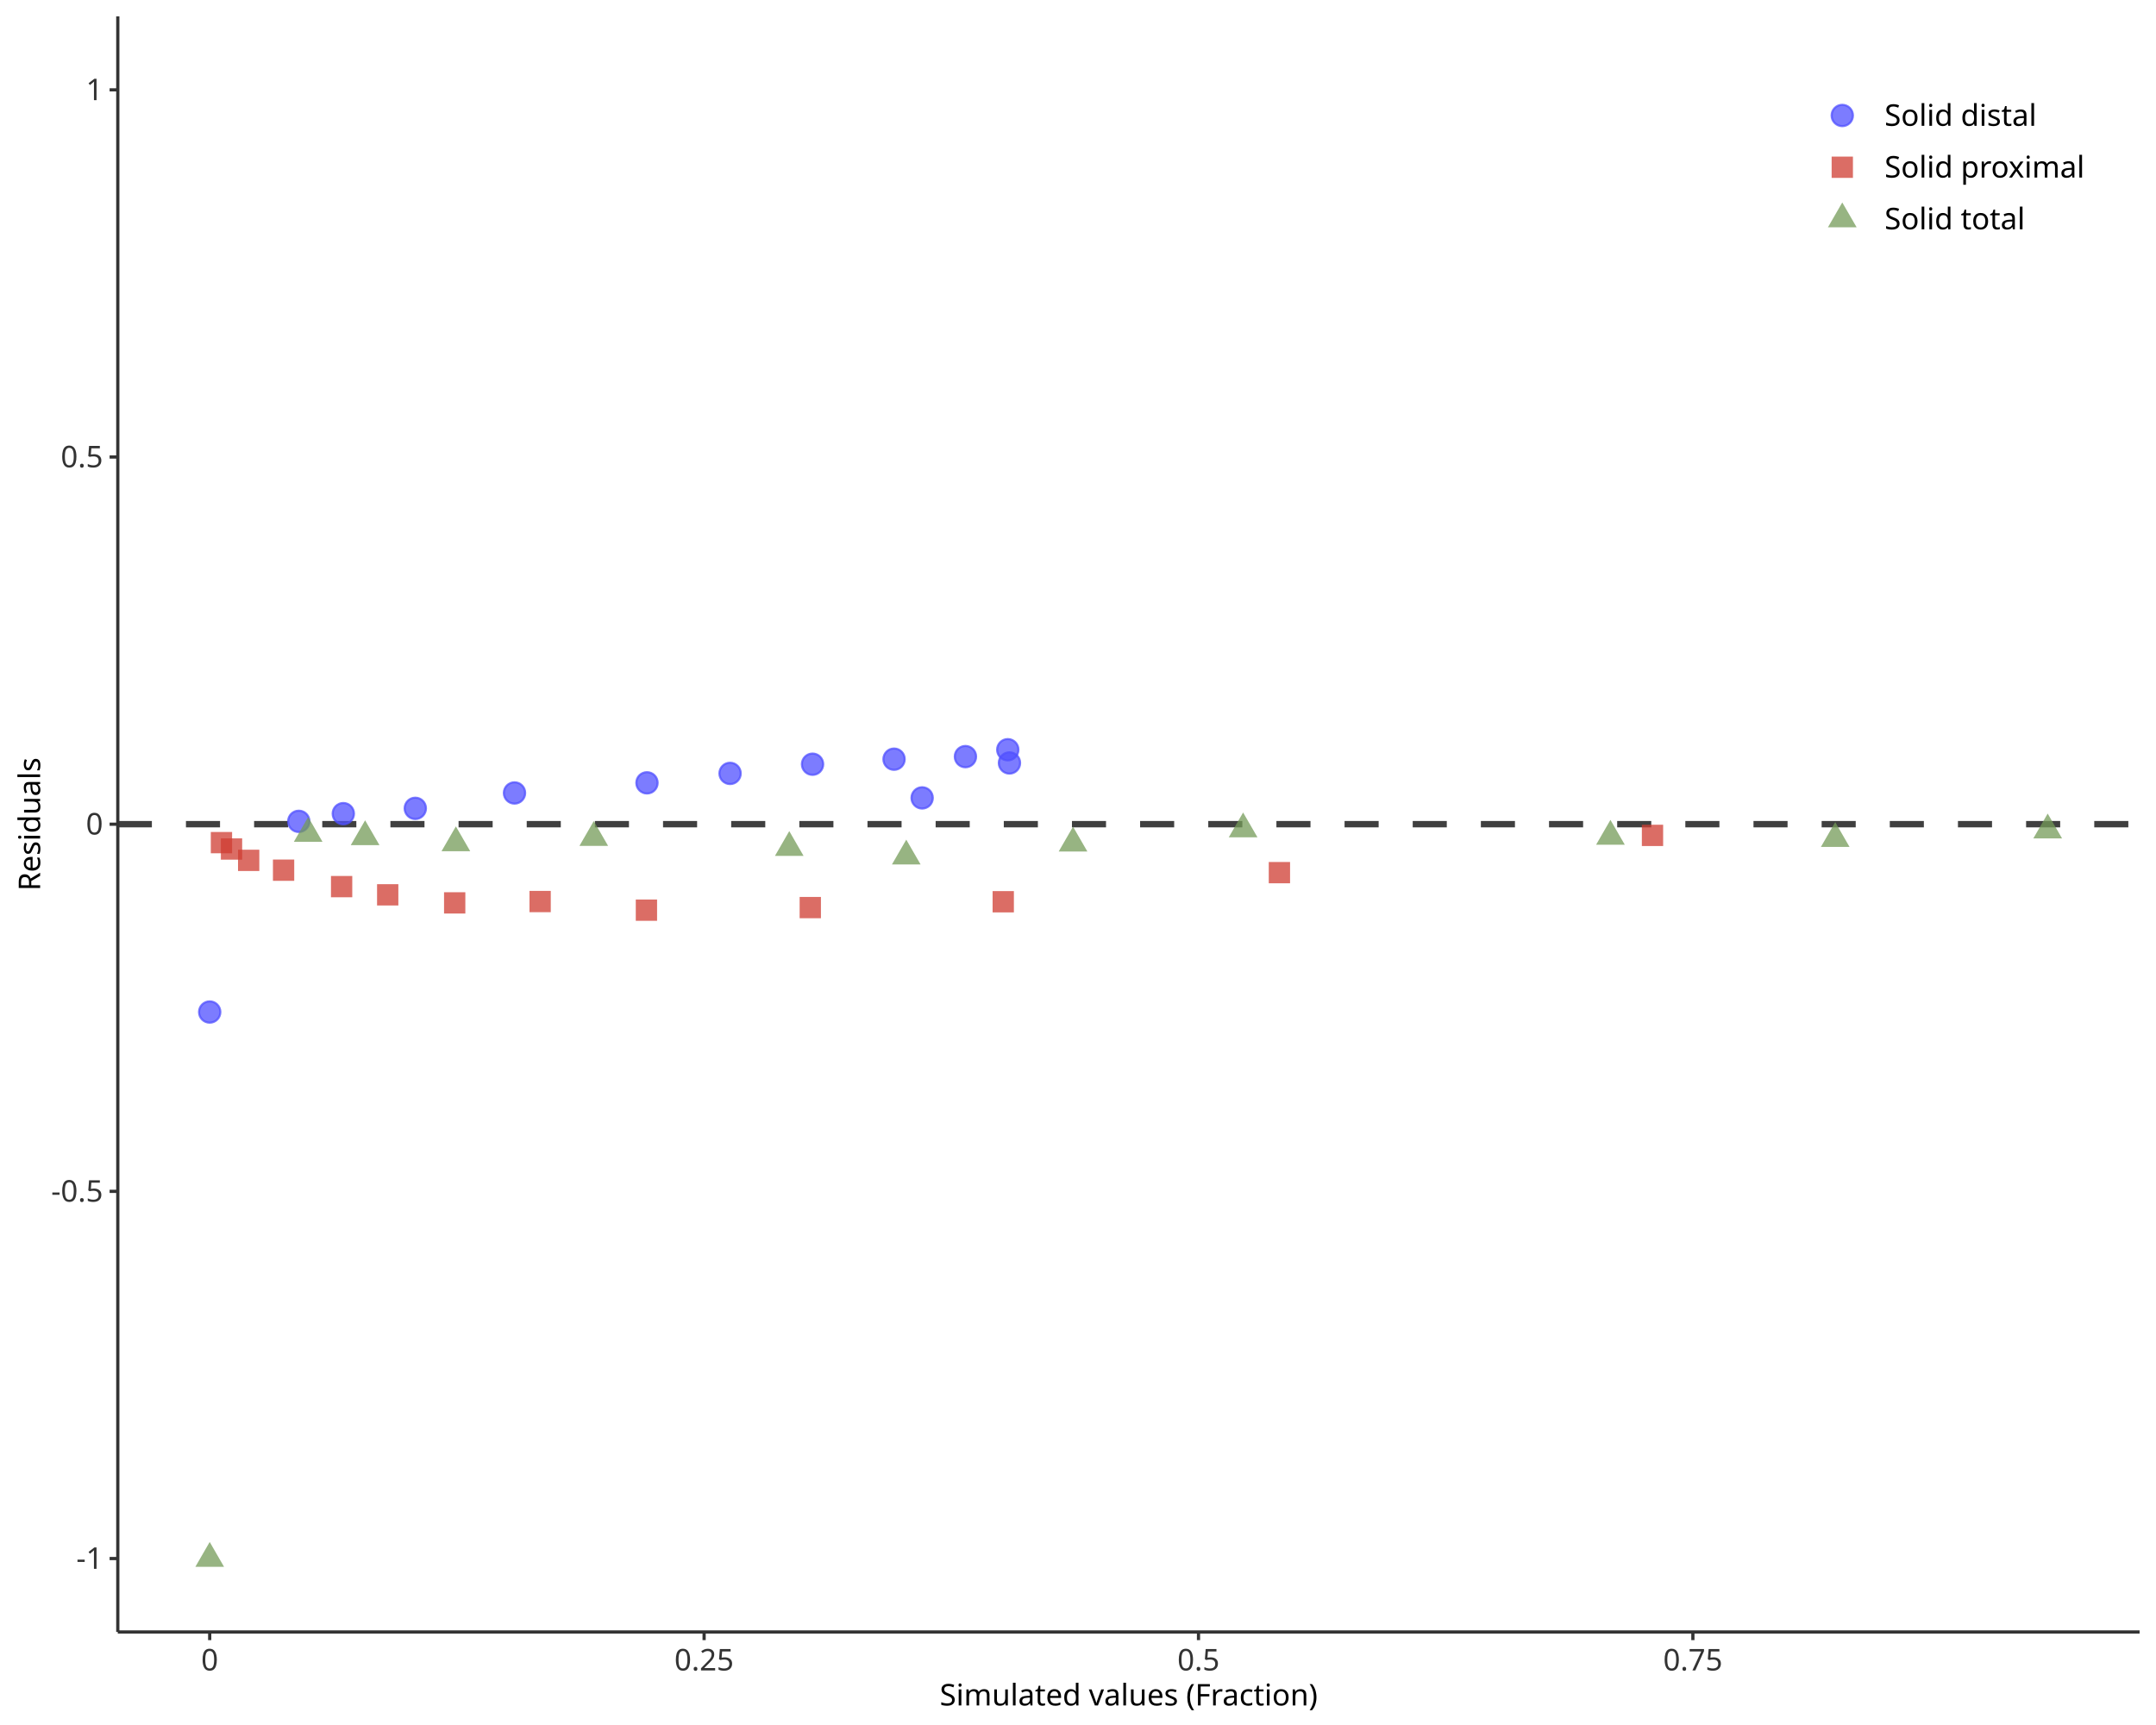
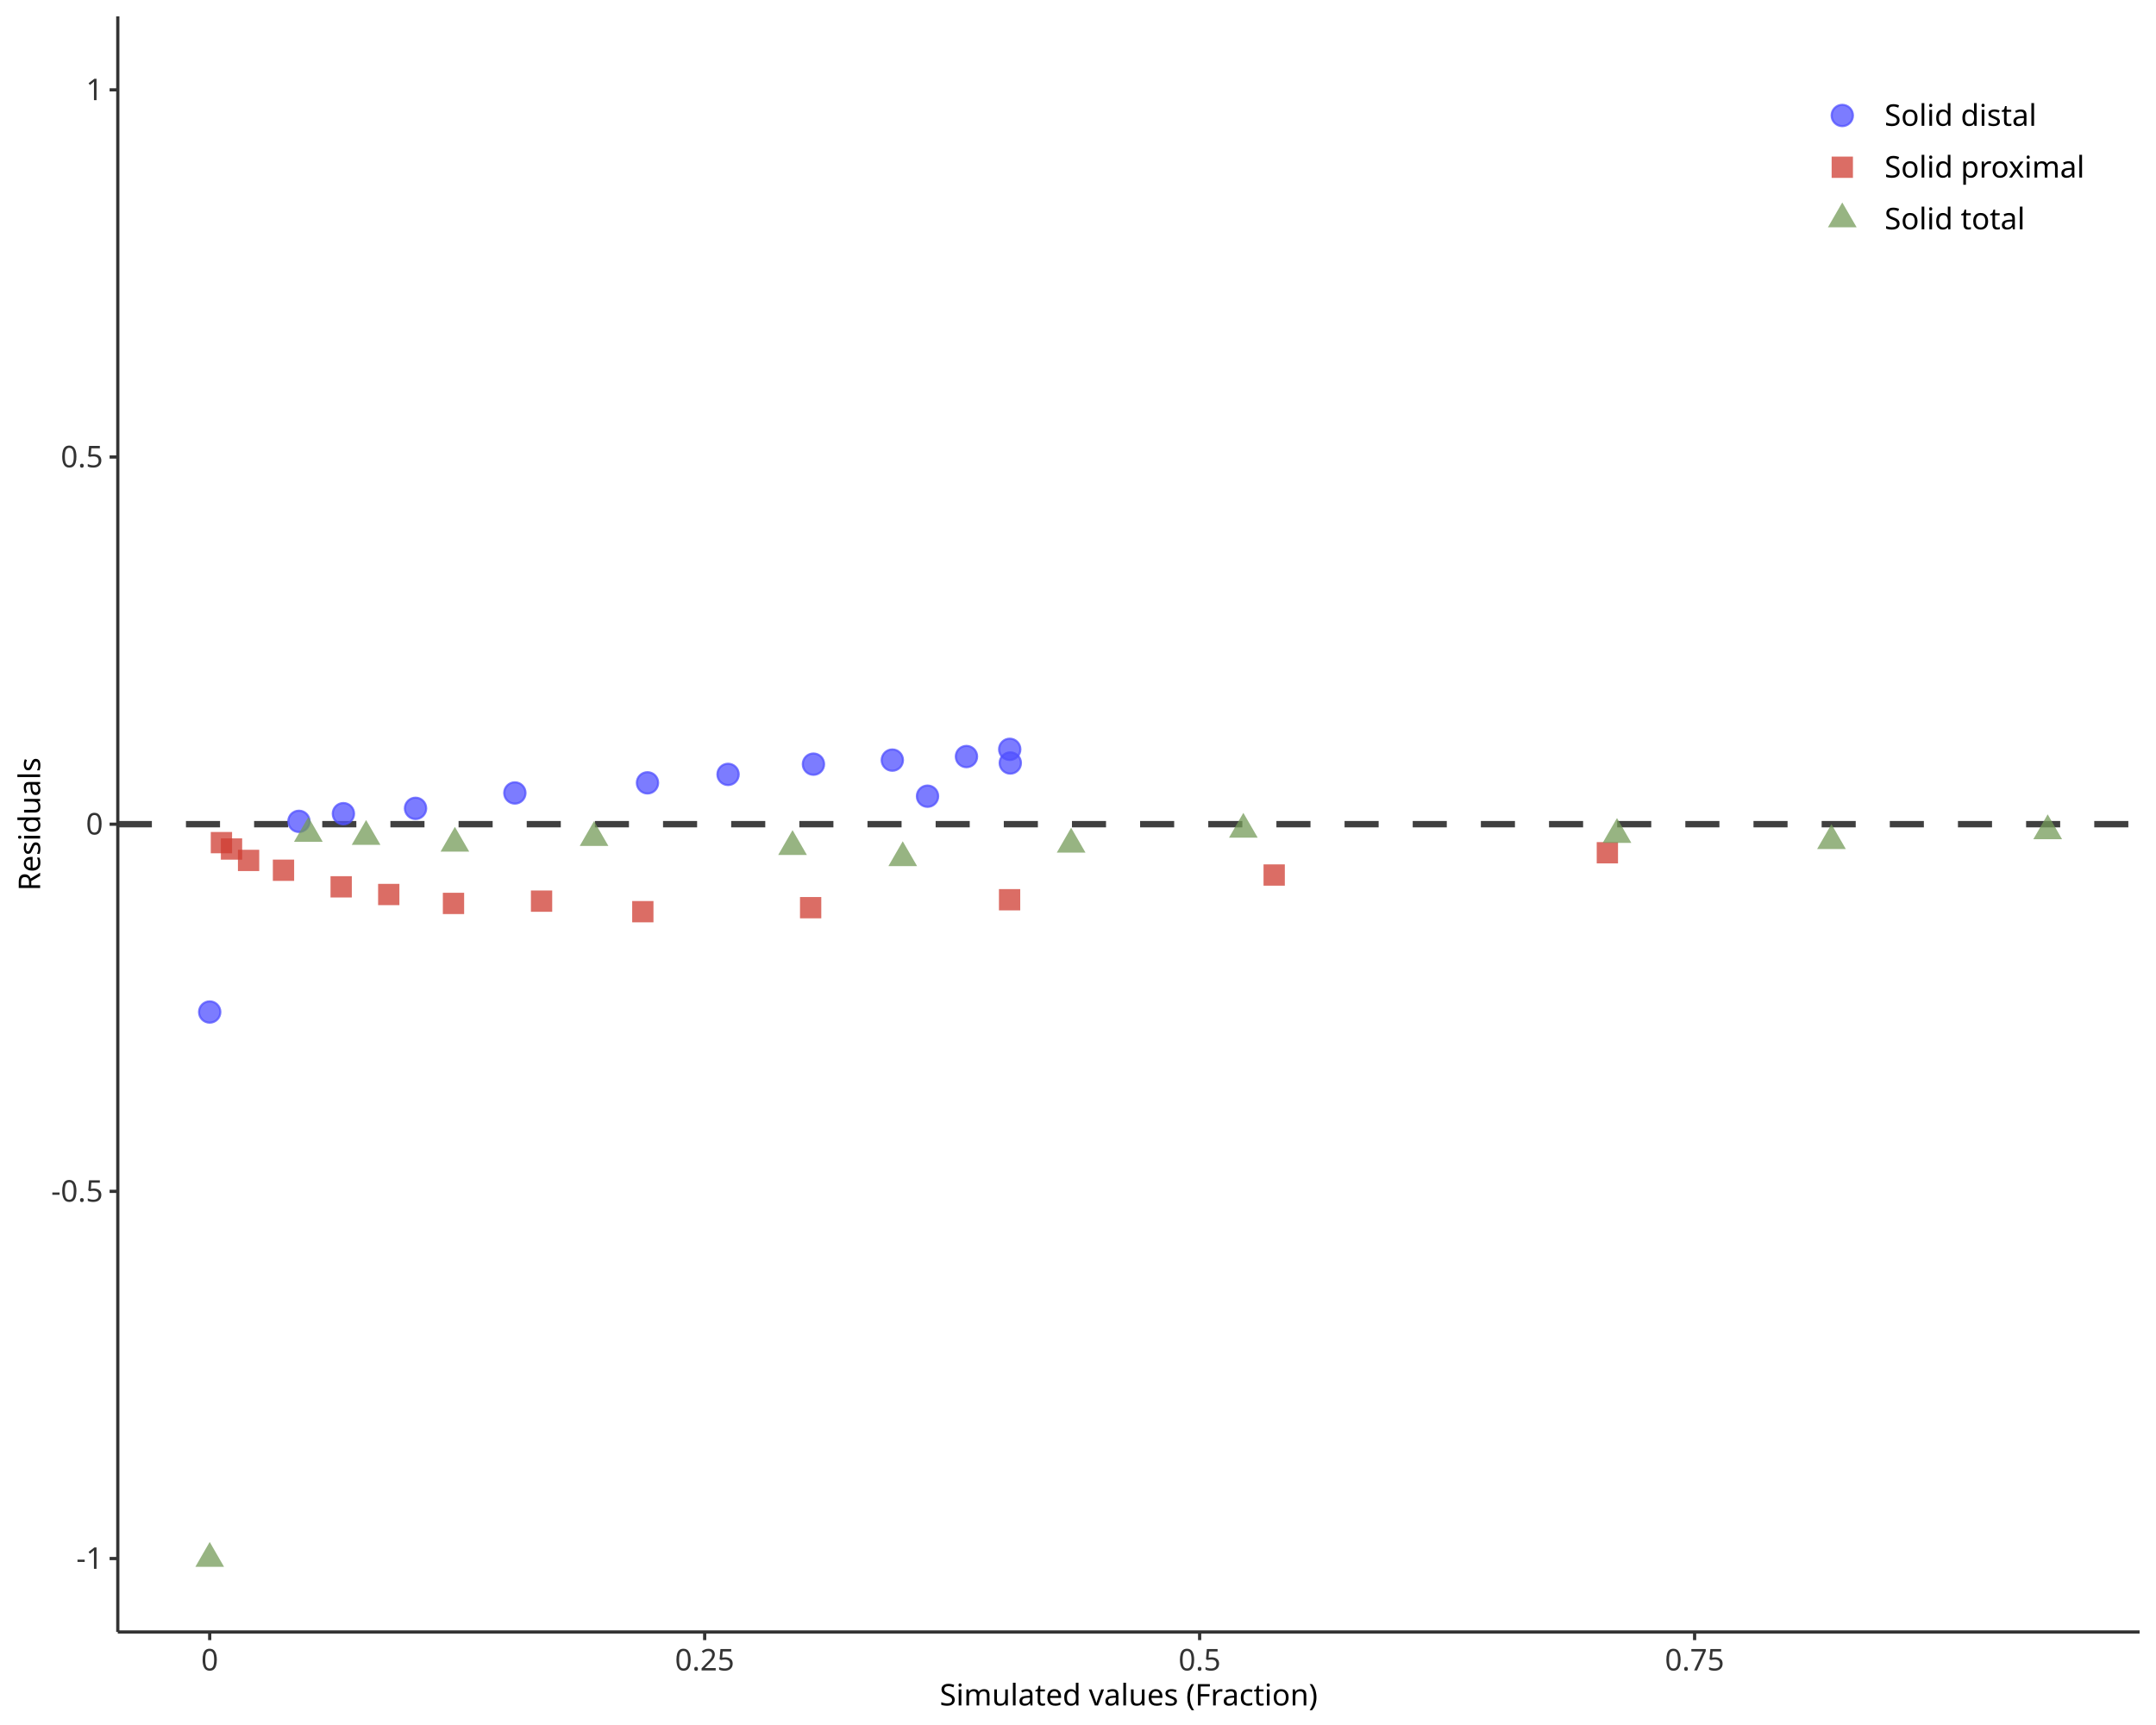
<svg xmlns="http://www.w3.org/2000/svg" class="svglite" data-engine-version="2.0" width="720.00pt" height="576.00pt" viewBox="0 0 720.00 576.00">
  <defs>
    <style type="text/css">
    .svglite line, .svglite polyline, .svglite polygon, .svglite path, .svglite rect, .svglite circle {
      fill: none;
      stroke: #000000;
      stroke-linecap: round;
      stroke-linejoin: round;
      stroke-miterlimit: 10.00;
    }
  </style>
  </defs>
  <rect width="100%" height="100%" style="stroke: none; fill: #FFFFFF;" />
  <defs>
    <clipPath id="cpMC4wMHw3MjAuMDB8MC4wMHw1NzYuMDA=">
      <rect x="0.00" y="0.00" width="720.00" height="576.00" />
    </clipPath>
  </defs>
  <g clip-path="url(#cpMC4wMHw3MjAuMDB8MC4wMHw1NzYuMDA=)">
    <rect x="0.00" y="0.00" width="720.00" height="576.00" style="stroke-width: 1.07; stroke: none; fill: #FFFFFF;" />
  </g>
  <defs>
    <clipPath id="cpMzkuMzR8NzE0LjUyfDUuNDh8NTQ0Ljkz">
      <rect x="39.34" y="5.48" width="675.18" height="539.45" />
    </clipPath>
  </defs>
  <g clip-path="url(#cpMzkuMzR8NzE0LjUyfDUuNDh8NTQ0Ljkz)">
    <rect x="39.34" y="5.48" width="675.18" height="539.45" style="stroke-width: 1.07; stroke: none; fill: #FFFFFF;" />
  </g>
  <g clip-path="url(#cpMC4wMHw3MjAuMDB8MC4wMHw1NzYuMDA=)">
</g>
  <g clip-path="url(#cpMzkuMzR8NzE0LjUyfDUuNDh8NTQ0Ljkz)">
</g>
  <g clip-path="url(#cpMC4wMHw3MjAuMDB8MC4wMHw1NzYuMDA=)">
</g>
  <g clip-path="url(#cpMzkuMzR8NzE0LjUyfDUuNDh8NTQ0Ljkz)">
</g>
  <g clip-path="url(#cpMC4wMHw3MjAuMDB8MC4wMHw1NzYuMDA=)">
</g>
  <g clip-path="url(#cpMzkuMzR8NzE0LjUyfDUuNDh8NTQ0Ljkz)">
</g>
  <g clip-path="url(#cpMC4wMHw3MjAuMDB8MC4wMHw1NzYuMDA=)">
</g>
  <g clip-path="url(#cpMzkuMzR8NzE0LjUyfDUuNDh8NTQ0Ljkz)">
</g>
  <g clip-path="url(#cpMC4wMHw3MjAuMDB8MC4wMHw1NzYuMDA=)">
</g>
  <g clip-path="url(#cpMzkuMzR8NzE0LjUyfDUuNDh8NTQ0Ljkz)">
</g>
  <g clip-path="url(#cpMC4wMHw3MjAuMDB8MC4wMHw1NzYuMDA=)">
</g>
  <g clip-path="url(#cpMzkuMzR8NzE0LjUyfDUuNDh8NTQ0Ljkz)">
</g>
  <g clip-path="url(#cpMC4wMHw3MjAuMDB8MC4wMHw1NzYuMDA=)">
</g>
  <g clip-path="url(#cpMzkuMzR8NzE0LjUyfDUuNDh8NTQ0Ljkz)">
</g>
  <g clip-path="url(#cpMC4wMHw3MjAuMDB8MC4wMHw1NzYuMDA=)">
</g>
  <g clip-path="url(#cpMzkuMzR8NzE0LjUyfDUuNDh8NTQ0Ljkz)">
</g>
  <g clip-path="url(#cpMC4wMHw3MjAuMDB8MC4wMHw1NzYuMDA=)">
</g>
  <g clip-path="url(#cpMzkuMzR8NzE0LjUyfDUuNDh8NTQ0Ljkz)">
</g>
  <g clip-path="url(#cpMC4wMHw3MjAuMDB8MC4wMHw1NzYuMDA=)">
</g>
  <g clip-path="url(#cpMzkuMzR8NzE0LjUyfDUuNDh8NTQ0Ljkz)">
</g>
  <g clip-path="url(#cpMC4wMHw3MjAuMDB8MC4wMHw1NzYuMDA=)">
</g>
  <g clip-path="url(#cpMzkuMzR8NzE0LjUyfDUuNDh8NTQ0Ljkz)">
</g>
  <g clip-path="url(#cpMC4wMHw3MjAuMDB8MC4wMHw1NzYuMDA=)">
</g>
  <g clip-path="url(#cpMzkuMzR8NzE0LjUyfDUuNDh8NTQ0Ljkz)">
</g>
  <g clip-path="url(#cpMC4wMHw3MjAuMDB8MC4wMHw1NzYuMDA=)">
</g>
  <g clip-path="url(#cpMzkuMzR8NzE0LjUyfDUuNDh8NTQ0Ljkz)">
</g>
  <g clip-path="url(#cpMC4wMHw3MjAuMDB8MC4wMHw1NzYuMDA=)">
</g>
  <g clip-path="url(#cpMzkuMzR8NzE0LjUyfDUuNDh8NTQ0Ljkz)">
</g>
  <g clip-path="url(#cpMC4wMHw3MjAuMDB8MC4wMHw1NzYuMDA=)">
</g>
  <g clip-path="url(#cpMzkuMzR8NzE0LjUyfDUuNDh8NTQ0Ljkz)">
</g>
  <g clip-path="url(#cpMC4wMHw3MjAuMDB8MC4wMHw1NzYuMDA=)">
</g>
  <g clip-path="url(#cpMzkuMzR8NzE0LjUyfDUuNDh8NTQ0Ljkz)">
    <line x1="39.34" y1="275.21" x2="714.52" y2="275.21" style="stroke-width: 2.13; stroke: #000000; stroke-opacity: 0.75; stroke-dasharray: 11.38,11.38; stroke-linecap: butt;" />
    <circle cx="70.03" cy="337.93" r="3.56" style="stroke-width: 0.71; stroke: #5050FF; stroke-opacity: 0.75; fill: #5050FF; fill-opacity: 0.75;" />
-     <circle cx="307.95" cy="266.43" r="3.56" style="stroke-width: 0.71; stroke: #5050FF; stroke-opacity: 0.75; fill: #5050FF; fill-opacity: 0.75;" />
-     <circle cx="337.11" cy="254.76" r="3.56" style="stroke-width: 0.71; stroke: #5050FF; stroke-opacity: 0.75; fill: #5050FF; fill-opacity: 0.75;" />
-     <circle cx="336.55" cy="250.34" r="3.56" style="stroke-width: 0.71; stroke: #5050FF; stroke-opacity: 0.75; fill: #5050FF; fill-opacity: 0.75;" />
-     <circle cx="322.41" cy="252.64" r="3.56" style="stroke-width: 0.71; stroke: #5050FF; stroke-opacity: 0.75; fill: #5050FF; fill-opacity: 0.75;" />
-     <circle cx="298.57" cy="253.50" r="3.56" style="stroke-width: 0.71; stroke: #5050FF; stroke-opacity: 0.75; fill: #5050FF; fill-opacity: 0.75;" />
-     <circle cx="271.35" cy="255.18" r="3.56" style="stroke-width: 0.71; stroke: #5050FF; stroke-opacity: 0.75; fill: #5050FF; fill-opacity: 0.75;" />
-     <circle cx="243.81" cy="258.25" r="3.56" style="stroke-width: 0.71; stroke: #5050FF; stroke-opacity: 0.75; fill: #5050FF; fill-opacity: 0.75;" />
-     <circle cx="216.06" cy="261.40" r="3.56" style="stroke-width: 0.71; stroke: #5050FF; stroke-opacity: 0.75; fill: #5050FF; fill-opacity: 0.75;" />
-     <circle cx="171.82" cy="264.78" r="3.56" style="stroke-width: 0.71; stroke: #5050FF; stroke-opacity: 0.75; fill: #5050FF; fill-opacity: 0.75;" />
-     <circle cx="138.69" cy="269.92" r="3.56" style="stroke-width: 0.71; stroke: #5050FF; stroke-opacity: 0.75; fill: #5050FF; fill-opacity: 0.75;" />
-     <circle cx="114.65" cy="271.69" r="3.56" style="stroke-width: 0.71; stroke: #5050FF; stroke-opacity: 0.75; fill: #5050FF; fill-opacity: 0.75;" />
-     <circle cx="99.78" cy="274.26" r="3.56" style="stroke-width: 0.71; stroke: #5050FF; stroke-opacity: 0.75; fill: #5050FF; fill-opacity: 0.75;" />
-     <polygon points="548.30,282.50 555.41,282.50 555.41,275.39 548.30,275.39 " style="stroke-width: 0.71; stroke: none; fill: #CE3D32; fill-opacity: 0.75;" />
-     <polygon points="423.71,294.94 430.82,294.94 430.82,287.83 423.71,287.83 " style="stroke-width: 0.71; stroke: none; fill: #CE3D32; fill-opacity: 0.75;" />
-     <polygon points="331.48,304.66 338.59,304.66 338.59,297.55 331.48,297.55 " style="stroke-width: 0.71; stroke: none; fill: #CE3D32; fill-opacity: 0.75;" />
-     <polygon points="267.04,306.61 274.15,306.61 274.15,299.50 267.04,299.50 " style="stroke-width: 0.71; stroke: none; fill: #CE3D32; fill-opacity: 0.75;" />
-     <polygon points="212.32,307.47 219.43,307.47 219.43,300.36 212.32,300.36 " style="stroke-width: 0.71; stroke: none; fill: #CE3D32; fill-opacity: 0.75;" />
-     <polygon points="176.82,304.59 183.93,304.59 183.93,297.48 176.82,297.48 " style="stroke-width: 0.71; stroke: none; fill: #CE3D32; fill-opacity: 0.75;" />
-     <polygon points="148.29,305.04 155.40,305.04 155.40,297.93 148.29,297.93 " style="stroke-width: 0.71; stroke: none; fill: #CE3D32; fill-opacity: 0.75;" />
-     <polygon points="125.92,302.35 133.03,302.35 133.03,295.24 125.92,295.24 " style="stroke-width: 0.71; stroke: none; fill: #CE3D32; fill-opacity: 0.75;" />
-     <polygon points="110.53,299.61 117.64,299.61 117.64,292.50 110.53,292.50 " style="stroke-width: 0.71; stroke: none; fill: #CE3D32; fill-opacity: 0.75;" />
-     <polygon points="91.15,294.12 98.26,294.12 98.26,287.01 91.15,287.01 " style="stroke-width: 0.71; stroke: none; fill: #CE3D32; fill-opacity: 0.75;" />
-     <polygon points="79.49,290.84 86.60,290.84 86.60,283.73 79.49,283.73 " style="stroke-width: 0.71; stroke: none; fill: #CE3D32; fill-opacity: 0.75;" />
+     <circle cx="309.75" cy="265.86" r="3.56" style="stroke-width: 0.71; stroke: #5050FF; stroke-opacity: 0.75; fill: #5050FF; fill-opacity: 0.75;" />
+     <circle cx="337.39" cy="254.77" r="3.56" style="stroke-width: 0.71; stroke: #5050FF; stroke-opacity: 0.75; fill: #5050FF; fill-opacity: 0.75;" />
+     <circle cx="337.20" cy="250.21" r="3.56" style="stroke-width: 0.71; stroke: #5050FF; stroke-opacity: 0.75; fill: #5050FF; fill-opacity: 0.75;" />
+     <circle cx="322.75" cy="252.62" r="3.56" style="stroke-width: 0.71; stroke: #5050FF; stroke-opacity: 0.75; fill: #5050FF; fill-opacity: 0.75;" />
+     <circle cx="297.99" cy="253.81" r="3.56" style="stroke-width: 0.71; stroke: #5050FF; stroke-opacity: 0.75; fill: #5050FF; fill-opacity: 0.75;" />
+     <circle cx="271.65" cy="255.16" r="3.56" style="stroke-width: 0.71; stroke: #5050FF; stroke-opacity: 0.75; fill: #5050FF; fill-opacity: 0.75;" />
+     <circle cx="243.14" cy="258.58" r="3.56" style="stroke-width: 0.71; stroke: #5050FF; stroke-opacity: 0.75; fill: #5050FF; fill-opacity: 0.75;" />
+     <circle cx="216.23" cy="261.40" r="3.56" style="stroke-width: 0.71; stroke: #5050FF; stroke-opacity: 0.75; fill: #5050FF; fill-opacity: 0.75;" />
+     <circle cx="171.94" cy="264.78" r="3.56" style="stroke-width: 0.71; stroke: #5050FF; stroke-opacity: 0.75; fill: #5050FF; fill-opacity: 0.75;" />
+     <circle cx="138.77" cy="269.92" r="3.56" style="stroke-width: 0.71; stroke: #5050FF; stroke-opacity: 0.75; fill: #5050FF; fill-opacity: 0.75;" />
+     <circle cx="114.68" cy="271.70" r="3.56" style="stroke-width: 0.71; stroke: #5050FF; stroke-opacity: 0.75; fill: #5050FF; fill-opacity: 0.75;" />
+     <circle cx="99.83" cy="274.26" r="3.56" style="stroke-width: 0.71; stroke: #5050FF; stroke-opacity: 0.75; fill: #5050FF; fill-opacity: 0.75;" />
+     <polygon points="533.23,288.30 540.34,288.30 540.34,281.19 533.23,281.19 " style="stroke-width: 0.71; stroke: none; fill: #CE3D32; fill-opacity: 0.75;" />
+     <polygon points="421.96,295.74 429.07,295.74 429.07,288.63 421.96,288.63 " style="stroke-width: 0.71; stroke: none; fill: #CE3D32; fill-opacity: 0.75;" />
+     <polygon points="333.60,303.99 340.71,303.99 340.71,296.88 333.60,296.88 " style="stroke-width: 0.71; stroke: none; fill: #CE3D32; fill-opacity: 0.75;" />
+     <polygon points="267.16,306.64 274.27,306.64 274.27,299.53 267.16,299.53 " style="stroke-width: 0.71; stroke: none; fill: #CE3D32; fill-opacity: 0.75;" />
+     <polygon points="211.12,307.98 218.23,307.98 218.23,300.87 211.12,300.87 " style="stroke-width: 0.71; stroke: none; fill: #CE3D32; fill-opacity: 0.75;" />
+     <polygon points="177.30,304.46 184.41,304.46 184.41,297.35 177.30,297.35 " style="stroke-width: 0.71; stroke: none; fill: #CE3D32; fill-opacity: 0.75;" />
+     <polygon points="147.89,305.22 155.00,305.22 155.00,298.11 147.89,298.11 " style="stroke-width: 0.71; stroke: none; fill: #CE3D32; fill-opacity: 0.75;" />
+     <polygon points="126.27,302.24 133.38,302.24 133.38,295.13 126.27,295.13 " style="stroke-width: 0.71; stroke: none; fill: #CE3D32; fill-opacity: 0.75;" />
+     <polygon points="110.38,299.68 117.49,299.68 117.49,292.57 110.38,292.57 " style="stroke-width: 0.71; stroke: none; fill: #CE3D32; fill-opacity: 0.75;" />
+     <polygon points="91.12,294.14 98.23,294.14 98.23,287.03 91.12,287.03 " style="stroke-width: 0.71; stroke: none; fill: #CE3D32; fill-opacity: 0.75;" />
+     <polygon points="79.46,290.86 86.57,290.86 86.57,283.75 79.46,283.75 " style="stroke-width: 0.71; stroke: none; fill: #CE3D32; fill-opacity: 0.75;" />
    <polygon points="73.76,287.05 80.87,287.05 80.87,279.94 73.76,279.94 " style="stroke-width: 0.71; stroke: none; fill: #CE3D32; fill-opacity: 0.75;" />
-     <polygon points="70.40,284.92 77.51,284.92 77.51,277.81 70.40,277.81 " style="stroke-width: 0.71; stroke: none; fill: #CE3D32; fill-opacity: 0.75;" />
+     <polygon points="70.39,284.92 77.50,284.92 77.50,277.81 70.39,277.81 " style="stroke-width: 0.71; stroke: none; fill: #CE3D32; fill-opacity: 0.75;" />
    <polygon points="70.03,514.88 74.82,523.18 65.24,523.18 " style="stroke-width: 0.71; stroke: none; fill: #749B58; fill-opacity: 0.75;" />
-     <polygon points="683.83,271.66 688.62,279.95 679.04,279.95 " style="stroke-width: 0.71; stroke: none; fill: #749B58; fill-opacity: 0.75;" />
-     <polygon points="612.88,274.51 617.66,282.80 608.09,282.80 " style="stroke-width: 0.71; stroke: none; fill: #749B58; fill-opacity: 0.75;" />
-     <polygon points="537.81,273.77 542.60,282.06 533.02,282.06 " style="stroke-width: 0.71; stroke: none; fill: #749B58; fill-opacity: 0.75;" />
-     <polygon points="415.14,271.30 419.93,279.59 410.35,279.59 " style="stroke-width: 0.71; stroke: none; fill: #749B58; fill-opacity: 0.75;" />
-     <polygon points="358.34,276.04 363.13,284.33 353.55,284.33 " style="stroke-width: 0.71; stroke: none; fill: #749B58; fill-opacity: 0.75;" />
-     <polygon points="302.65,280.37 307.44,288.66 297.86,288.66 " style="stroke-width: 0.71; stroke: none; fill: #749B58; fill-opacity: 0.75;" />
-     <polygon points="263.58,277.51 268.36,285.80 258.79,285.80 " style="stroke-width: 0.71; stroke: none; fill: #749B58; fill-opacity: 0.75;" />
-     <polygon points="198.29,274.16 203.08,282.46 193.50,282.46 " style="stroke-width: 0.71; stroke: none; fill: #749B58; fill-opacity: 0.75;" />
-     <polygon points="152.24,275.94 157.03,284.23 147.45,284.23 " style="stroke-width: 0.71; stroke: none; fill: #749B58; fill-opacity: 0.75;" />
-     <polygon points="121.93,273.91 126.72,282.20 117.14,282.20 " style="stroke-width: 0.71; stroke: none; fill: #749B58; fill-opacity: 0.75;" />
-     <polygon points="102.92,272.79 107.70,281.09 98.13,281.09 " style="stroke-width: 0.71; stroke: none; fill: #749B58; fill-opacity: 0.75;" />
+     <polygon points="683.83,271.92 688.62,280.22 679.04,280.22 " style="stroke-width: 0.71; stroke: none; fill: #749B58; fill-opacity: 0.75;" />
+     <polygon points="611.62,275.21 616.41,283.50 606.83,283.50 " style="stroke-width: 0.71; stroke: none; fill: #749B58; fill-opacity: 0.75;" />
+     <polygon points="540.00,273.16 544.79,281.45 535.21,281.45 " style="stroke-width: 0.71; stroke: none; fill: #749B58; fill-opacity: 0.75;" />
+     <polygon points="415.22,271.42 420.01,279.71 410.43,279.71 " style="stroke-width: 0.71; stroke: none; fill: #749B58; fill-opacity: 0.75;" />
+     <polygon points="357.71,276.40 362.50,284.69 352.92,284.69 " style="stroke-width: 0.71; stroke: none; fill: #749B58; fill-opacity: 0.75;" />
+     <polygon points="301.47,280.91 306.26,289.20 296.69,289.20 " style="stroke-width: 0.71; stroke: none; fill: #749B58; fill-opacity: 0.75;" />
+     <polygon points="264.67,277.18 269.46,285.48 259.88,285.48 " style="stroke-width: 0.71; stroke: none; fill: #749B58; fill-opacity: 0.75;" />
+     <polygon points="198.38,274.18 203.17,282.48 193.60,282.48 " style="stroke-width: 0.71; stroke: none; fill: #749B58; fill-opacity: 0.75;" />
+     <polygon points="151.91,276.09 156.70,284.38 147.12,284.38 " style="stroke-width: 0.71; stroke: none; fill: #749B58; fill-opacity: 0.75;" />
+     <polygon points="122.26,273.81 127.05,282.10 117.47,282.10 " style="stroke-width: 0.71; stroke: none; fill: #749B58; fill-opacity: 0.75;" />
+     <polygon points="102.98,272.78 107.77,281.08 98.19,281.08 " style="stroke-width: 0.71; stroke: none; fill: #749B58; fill-opacity: 0.75;" />
  </g>
  <g clip-path="url(#cpMC4wMHw3MjAuMDB8MC4wMHw1NzYuMDA=)">
    <polyline points="39.34,544.93 39.34,5.48 " style="stroke-width: 1.07; stroke: #333333; stroke-linecap: butt;" />
    <text x="34.41" y="523.85" text-anchor="end" style="font-size: 10.00px; fill: #333333; font-family: sans;" textLength="8.89px" lengthAdjust="spacingAndGlyphs">-1</text>
    <text x="34.41" y="401.25" text-anchor="end" style="font-size: 10.00px; fill: #333333; font-family: sans;" textLength="17.23px" lengthAdjust="spacingAndGlyphs">-0.5</text>
    <text x="34.41" y="278.65" text-anchor="end" style="font-size: 10.00px; fill: #333333; font-family: sans;" textLength="5.56px" lengthAdjust="spacingAndGlyphs">0</text>
    <text x="34.41" y="156.04" text-anchor="end" style="font-size: 10.00px; fill: #333333; font-family: sans;" textLength="13.90px" lengthAdjust="spacingAndGlyphs">0.5</text>
    <text x="34.41" y="33.44" text-anchor="end" style="font-size: 10.00px; fill: #333333; font-family: sans;" textLength="5.56px" lengthAdjust="spacingAndGlyphs">1</text>
    <polyline points="36.60,520.41 39.34,520.41 " style="stroke-width: 1.07; stroke: #333333; stroke-linecap: butt;" />
    <polyline points="36.60,397.81 39.34,397.81 " style="stroke-width: 1.07; stroke: #333333; stroke-linecap: butt;" />
    <polyline points="36.60,275.21 39.34,275.21 " style="stroke-width: 1.07; stroke: #333333; stroke-linecap: butt;" />
    <polyline points="36.60,152.60 39.34,152.60 " style="stroke-width: 1.07; stroke: #333333; stroke-linecap: butt;" />
    <polyline points="36.60,30.00 39.34,30.00 " style="stroke-width: 1.07; stroke: #333333; stroke-linecap: butt;" />
    <polyline points="39.34,544.93 714.52,544.93 " style="stroke-width: 1.07; stroke: #333333; stroke-linecap: butt;" />
    <polyline points="70.03,547.67 70.03,544.93 " style="stroke-width: 1.07; stroke: #333333; stroke-linecap: butt;" />
-     <polyline points="235.14,547.67 235.14,544.93 " style="stroke-width: 1.07; stroke: #333333; stroke-linecap: butt;" />
-     <polyline points="400.24,547.67 400.24,544.93 " style="stroke-width: 1.07; stroke: #333333; stroke-linecap: butt;" />
-     <polyline points="565.34,547.67 565.34,544.93 " style="stroke-width: 1.07; stroke: #333333; stroke-linecap: butt;" />
+     <polyline points="235.33,547.67 235.33,544.93 " style="stroke-width: 1.07; stroke: #333333; stroke-linecap: butt;" />
+     <polyline points="400.62,547.67 400.62,544.93 " style="stroke-width: 1.07; stroke: #333333; stroke-linecap: butt;" />
+     <polyline points="565.92,547.67 565.92,544.93 " style="stroke-width: 1.07; stroke: #333333; stroke-linecap: butt;" />
    <text x="70.03" y="557.78" text-anchor="middle" style="font-size: 10.00px; fill: #333333; font-family: sans;" textLength="5.56px" lengthAdjust="spacingAndGlyphs">0</text>
-     <text x="235.14" y="557.78" text-anchor="middle" style="font-size: 10.00px; fill: #333333; font-family: sans;" textLength="19.46px" lengthAdjust="spacingAndGlyphs">0.25</text>
-     <text x="400.24" y="557.78" text-anchor="middle" style="font-size: 10.00px; fill: #333333; font-family: sans;" textLength="13.90px" lengthAdjust="spacingAndGlyphs">0.5</text>
-     <text x="565.34" y="557.78" text-anchor="middle" style="font-size: 10.00px; fill: #333333; font-family: sans;" textLength="19.46px" lengthAdjust="spacingAndGlyphs">0.75</text>
+     <text x="235.33" y="557.78" text-anchor="middle" style="font-size: 10.00px; fill: #333333; font-family: sans;" textLength="19.46px" lengthAdjust="spacingAndGlyphs">0.25</text>
+     <text x="400.62" y="557.78" text-anchor="middle" style="font-size: 10.00px; fill: #333333; font-family: sans;" textLength="13.90px" lengthAdjust="spacingAndGlyphs">0.5</text>
+     <text x="565.92" y="557.78" text-anchor="middle" style="font-size: 10.00px; fill: #333333; font-family: sans;" textLength="19.46px" lengthAdjust="spacingAndGlyphs">0.75</text>
    <text x="376.93" y="569.48" text-anchor="middle" style="font-size: 10.00px; font-family: sans;" textLength="121.73px" lengthAdjust="spacingAndGlyphs">Simulated values (Fraction)</text>
    <text transform="translate(13.40,275.21) rotate(-90)" text-anchor="middle" style="font-size: 10.00px; font-family: sans;" textLength="43.92px" lengthAdjust="spacingAndGlyphs">Residuals</text>
    <rect x="601.11" y="18.97" width="96.53" height="68.28" style="stroke-width: 1.07; stroke: none; fill: #FFFFFF;" />
    <rect x="606.59" y="29.92" width="17.28" height="17.28" style="stroke-width: 1.07; stroke: none; fill: #FFFFFF;" />
    <circle cx="615.23" cy="38.56" r="3.56" style="stroke-width: 0.71; stroke: #5050FF; stroke-opacity: 0.75; fill: #5050FF; fill-opacity: 0.75;" />
    <rect x="606.59" y="47.20" width="17.28" height="17.28" style="stroke-width: 1.07; stroke: none; fill: #FFFFFF;" />
    <polygon points="611.68,59.40 618.79,59.40 618.79,52.29 611.68,52.29 " style="stroke-width: 0.71; stroke: none; fill: #CE3D32; fill-opacity: 0.75;" />
    <rect x="606.59" y="64.48" width="17.28" height="17.28" style="stroke-width: 1.07; stroke: none; fill: #FFFFFF;" />
    <polygon points="615.23,67.60 620.02,75.89 610.45,75.89 " style="stroke-width: 0.71; stroke: none; fill: #749B58; fill-opacity: 0.75;" />
    <text x="629.35" y="42.01" style="font-size: 10.00px; font-family: sans;" textLength="48.36px" lengthAdjust="spacingAndGlyphs">Solid distal</text>
    <text x="629.35" y="59.29" style="font-size: 10.00px; font-family: sans;" textLength="62.81px" lengthAdjust="spacingAndGlyphs">Solid proximal</text>
    <text x="629.35" y="76.57" style="font-size: 10.00px; font-family: sans;" textLength="43.91px" lengthAdjust="spacingAndGlyphs">Solid total</text>
  </g>
</svg>
